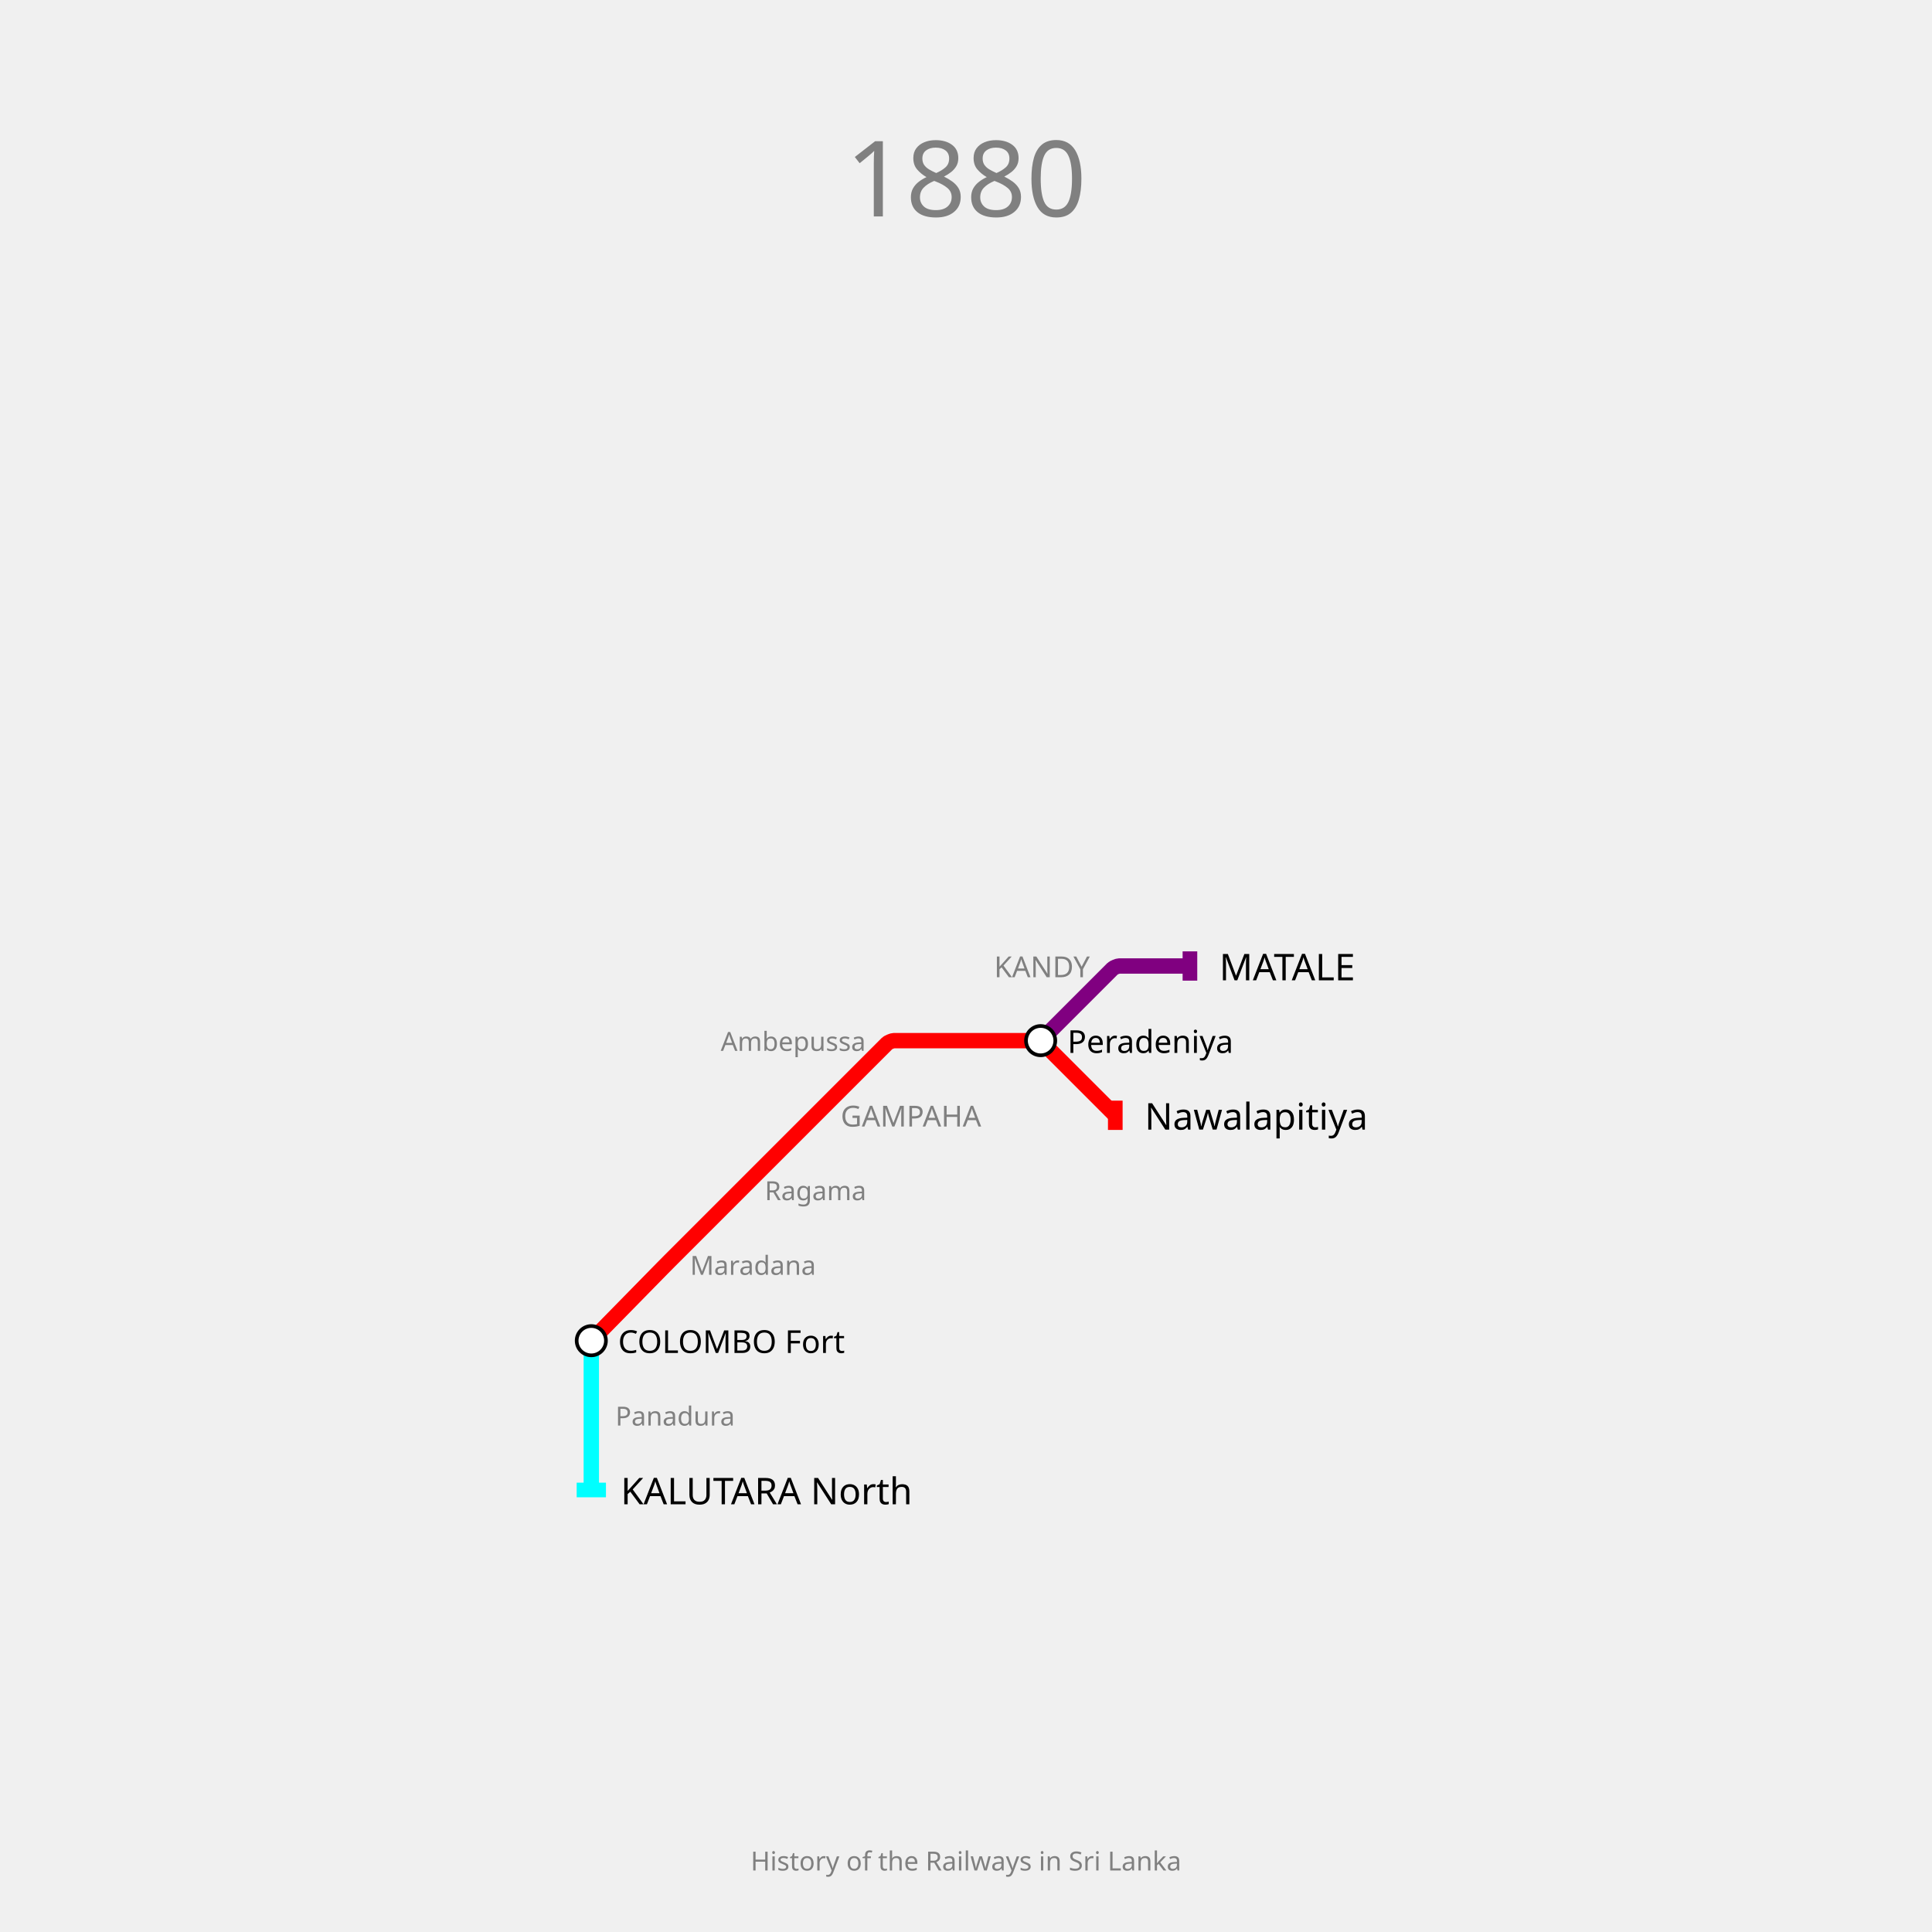
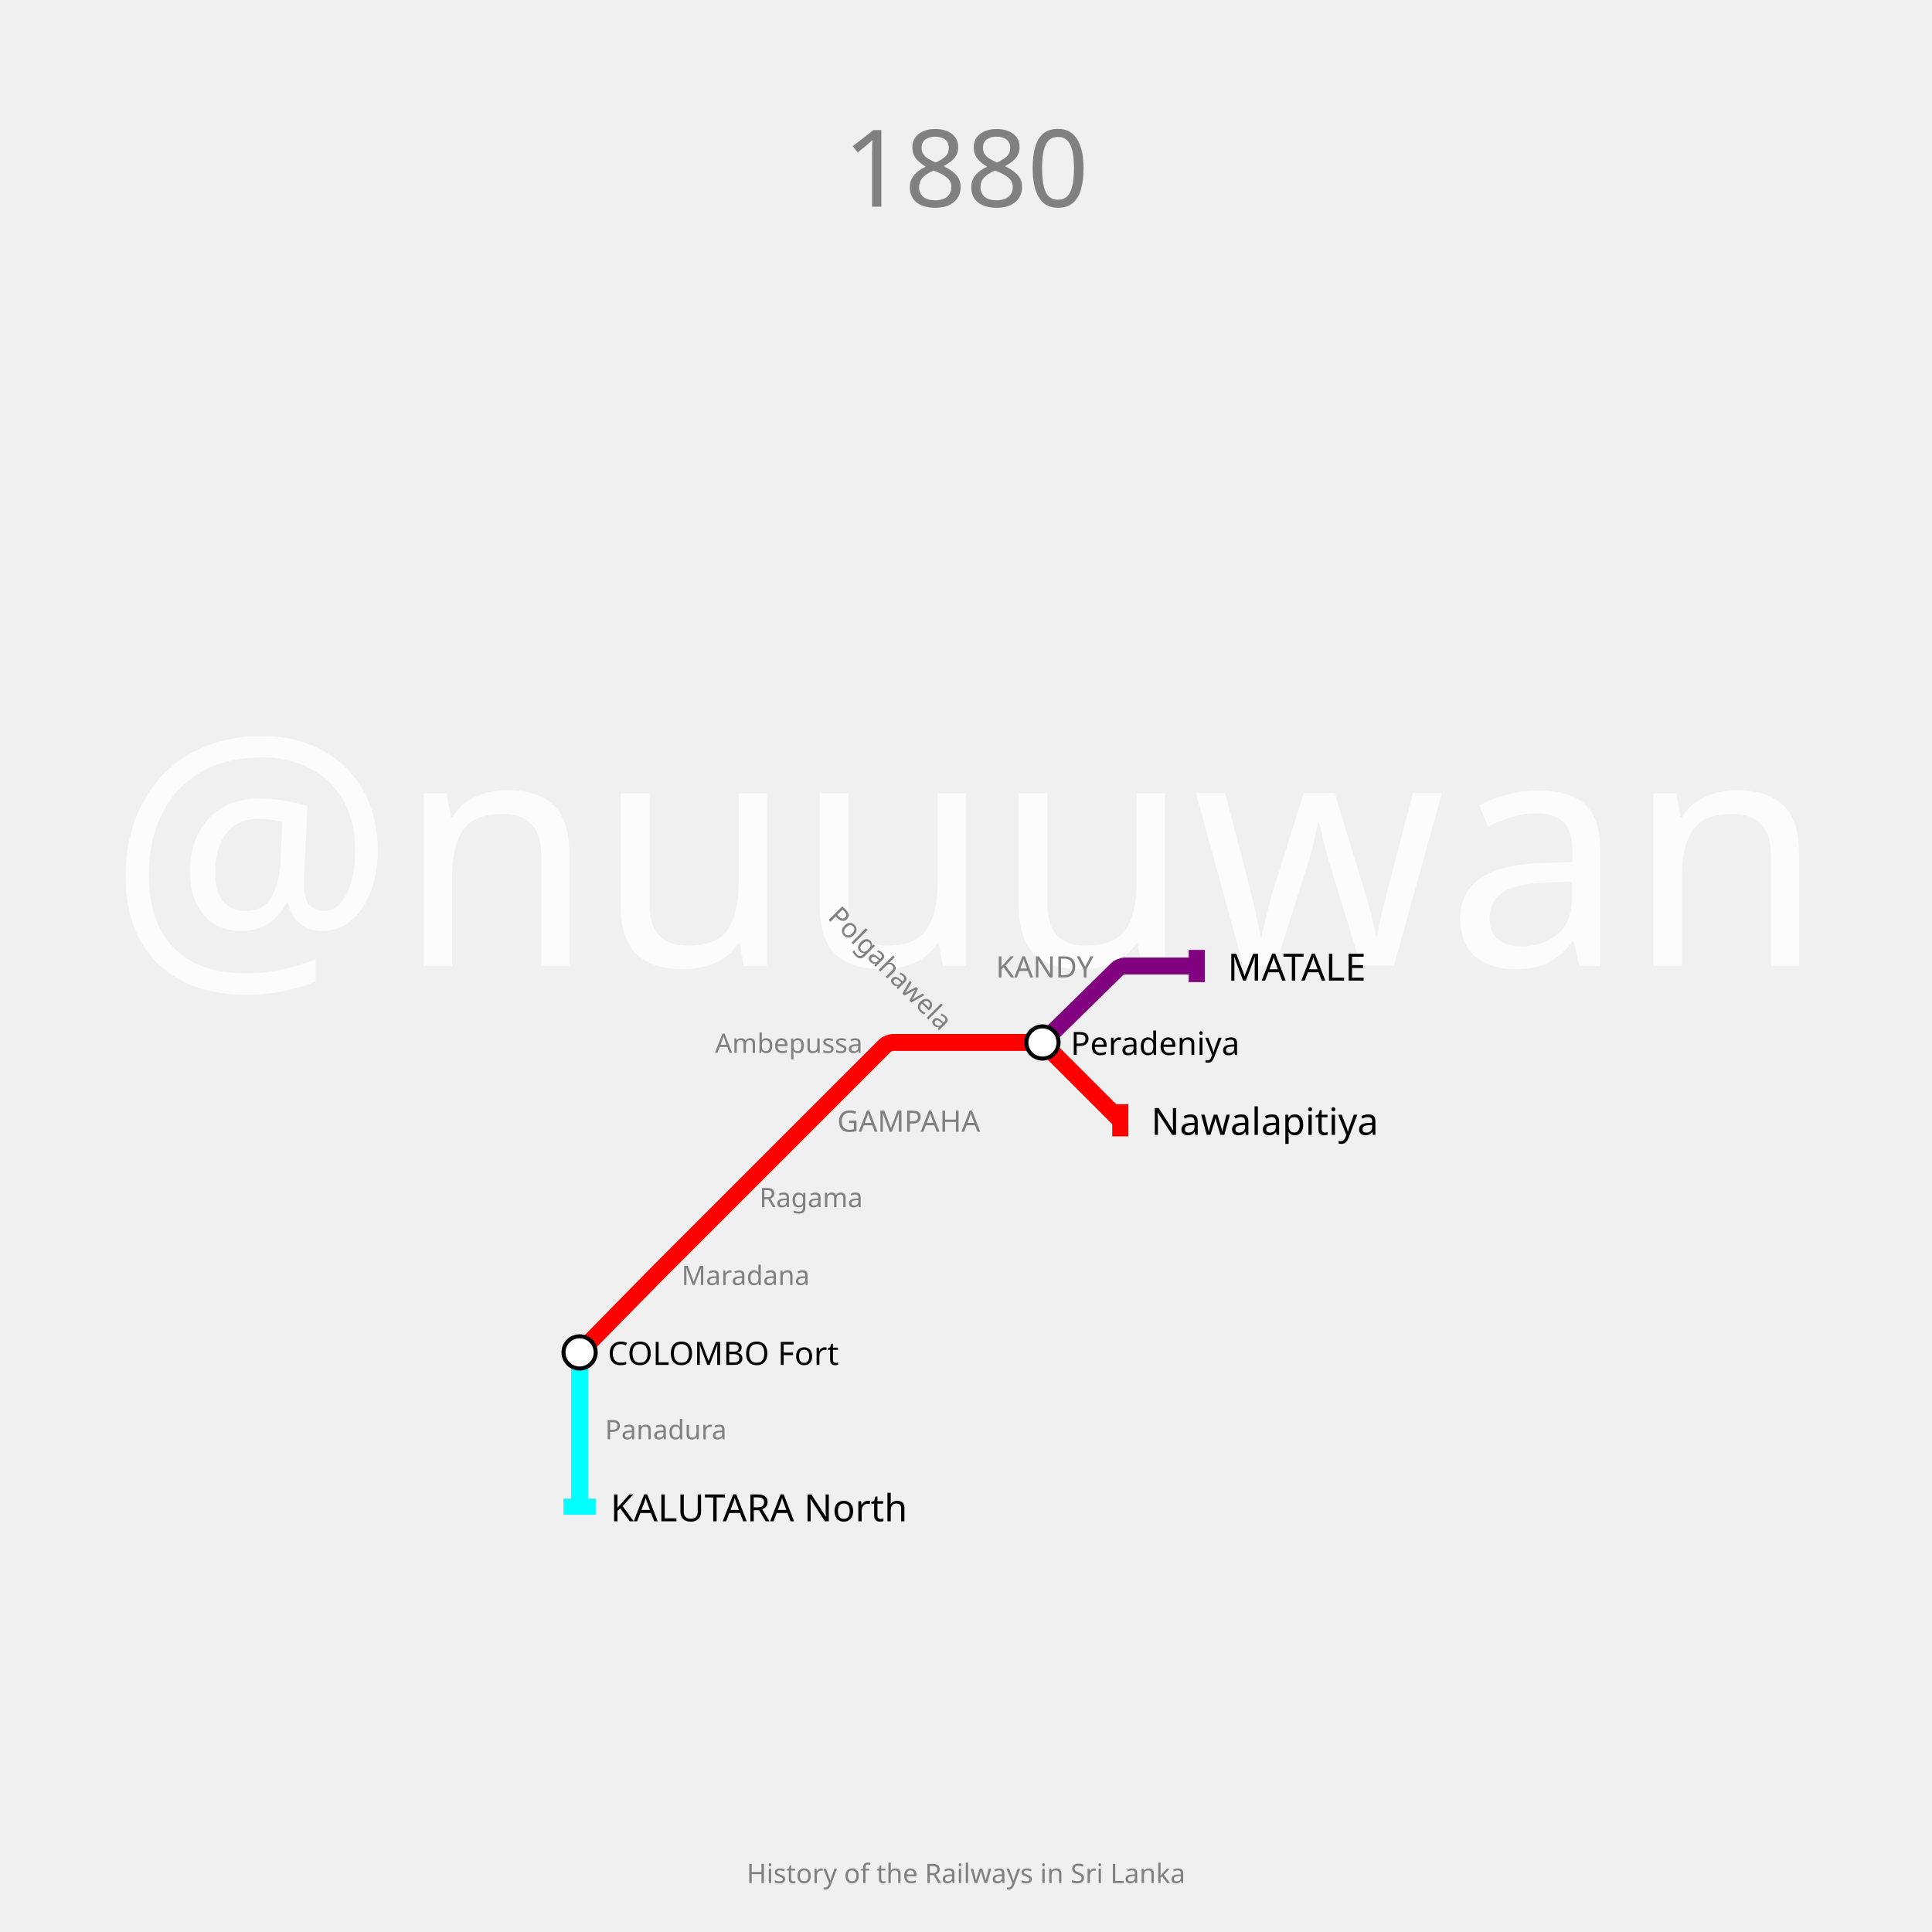
- <svg xmlns="http://www.w3.org/2000/svg" width="1320" height="1320" padding="148">
-   <text fill="gray" stroke="none" font-size="72" font-family="p22" x="660.0" y="92.0" text-anchor="middle" dominant-baseline="hanging">1880</text>
-   <text fill="gray" stroke="none" font-size="18" font-family="p22" x="660.0" y="1264.0" text-anchor="middle" dominant-baseline="text-top">History of the Railways in Sri Lanka</text>
+ <svg xmlns="http://www.w3.org/2000/svg" width="1440" height="1440" padding="144">
+   <text fill="#fcfcfc" stroke="none" font-size="240.0" font-family="p22" x="720.0" y="720.0" text-anchor="middle" dominant-baseline="center">@nuuuwan</text>
+   <text fill="gray" stroke="none" font-size="80" font-family="p22" x="720.0" y="92.0" text-anchor="middle" dominant-baseline="hanging">1880</text>
+   <text fill="gray" stroke="none" font-size="20" font-family="p22" x="720.0" y="1388.0" text-anchor="middle" dominant-baseline="text-top">History of the Railways in Sri Lanka</text>
  <g>
-     <path fill="none" stroke-width="10.5" stroke-opacity="1" d="M 404.0,916.0 L 452.475,866.575 C 453.317,865.716 456.7,862.3 457.55,861.45 L 506.0,813.0 L 557.0,762.0 L 606.162,712.838 C 606.774,712.226 609.733,711.0 610.6,711.0 L 660.0,711.0 L 708.45,711.0 C 709.3,711.0 712.202,712.202 712.803,712.803 L 762.0,762.0" stroke="red" />
-     <rect stroke="none" fill-opacity="1" x="757" y="752" width="10" height="20" fill="red" />
+     <path fill="none" stroke-width="12.6" stroke-opacity="1" d="M 432.0,1008.0 L 486.15,952.9 C 487.1,951.933 490.917,948.083 491.875,947.125 L 547.0,892.0 L 604.0,835.0 L 659.949,779.051 C 660.633,778.367 663.933,777.0 664.9,777.0 L 720.0,777.0 L 774.15,777.0 C 775.1,777.0 778.344,778.344 779.015,779.015 L 835.0,835.0" stroke="red" />
+     <rect stroke="none" fill-opacity="1" x="829" y="823" width="12" height="24" fill="red" />
  </g>
  <g>
-     <path fill="none" stroke-width="10.5" stroke-opacity="1" d="M 711.0,711.0 L 760.197,661.803 C 760.798,661.202 763.7,660.0 764.55,660.0 L 813.0,660.0" stroke="purple" />
-     <rect stroke="none" fill-opacity="1" x="808" y="650" width="10" height="20" fill="purple" />
+     <path fill="none" stroke-width="12.6" stroke-opacity="1" d="M 777.0,777.0 L 832.967,721.998 C 833.645,721.332 836.9,720.0 837.85,720.0 L 892.0,720.0" stroke="purple" />
+     <rect stroke="none" fill-opacity="1" x="886" y="708" width="12" height="24" fill="purple" />
  </g>
  <g>
-     <path fill="none" stroke-width="10.5" stroke-opacity="1" d="M 404.0,916.0 L 404.0,967.0 L 404.0,1018.0" stroke="cyan" />
-     <rect stroke="none" fill-opacity="1" x="394" y="1013" width="20" height="10" fill="cyan" />
+     <path fill="none" stroke-width="12.6" stroke-opacity="1" d="M 432.0,1008.0 L 432.0,1065.0 L 432.0,1123.0" stroke="cyan" />
+     <rect stroke="none" fill-opacity="1" x="420" y="1117" width="24" height="12" fill="cyan" />
  </g>
  <g>
-     <text fill="black" stroke="none" font-size="25.2" font-family="p22" font-weight="100" text-anchor="start" dominant-baseline="central" x="782.1" y="762" transform="translate(762,762) rotate(0) translate(-762,-762)">Nawalapitiya</text>
+     <text fill="black" stroke="none" font-size="28.0" font-family="p22" font-weight="100" text-anchor="start" dominant-baseline="central" x="858.0" y="835" transform="translate(835,835) rotate(0) translate(-835,-835)">Nawalapitiya</text>
  </g>
  <g>
-     <text fill="black" stroke="none" font-size="25.2" font-family="p22" font-weight="100" text-anchor="start" dominant-baseline="central" x="833.1" y="660" transform="translate(813,660) rotate(0) translate(-813,-660)">MATALE</text>
+     <text fill="black" stroke="none" font-size="28.0" font-family="p22" font-weight="100" text-anchor="start" dominant-baseline="central" x="915.0" y="720" transform="translate(892,720) rotate(0) translate(-892,-720)">MATALE</text>
  </g>
  <g>
-     <text fill="black" stroke="none" font-size="25.2" font-family="p22" font-weight="100" text-anchor="start" dominant-baseline="central" x="424.1" y="1018" transform="translate(404,1018) rotate(0) translate(-404,-1018)">KALUTARA North</text>
+     <text fill="black" stroke="none" font-size="28.0" font-family="p22" font-weight="100" text-anchor="start" dominant-baseline="central" x="455.0" y="1123" transform="translate(432,1123) rotate(0) translate(-432,-1123)">KALUTARA North</text>
  </g>
  <g>
-     <circle r="10" fill="white" stroke="black" stroke-width="2.5" cx="404" cy="916" />
-     <text fill="black" stroke="none" font-size="21.6" font-family="p22" font-weight="100" text-anchor="start" dominant-baseline="central" x="422.3" y="916" transform="translate(404,916) rotate(0) translate(-404,-916)">COLOMBO Fort</text>
+     <circle r="12" fill="white" stroke="black" stroke-width="3.0" cx="432" cy="1008" />
+     <text fill="black" stroke="none" font-size="24.0" font-family="p22" font-weight="100" text-anchor="start" dominant-baseline="central" x="453.0" y="1008" transform="translate(432,1008) rotate(0) translate(-432,-1008)">COLOMBO Fort</text>
  </g>
  <g>
-     <circle r="10" fill="white" stroke="black" stroke-width="2.5" cx="711" cy="711" />
-     <text fill="black" stroke="none" font-size="21.6" font-family="p22" font-weight="100" text-anchor="start" dominant-baseline="central" x="729.3" y="711" transform="translate(711,711) rotate(0) translate(-711,-711)">Peradeniya</text>
+     <circle r="12" fill="white" stroke="black" stroke-width="3.0" cx="777" cy="777" />
+     <text fill="black" stroke="none" font-size="24.0" font-family="p22" font-weight="100" text-anchor="start" dominant-baseline="central" x="798.0" y="777" transform="translate(777,777) rotate(0) translate(-777,-777)">Peradeniya</text>
  </g>
  <g>
-     <text fill="gray" stroke="none" font-size="19.8" font-family="p22" font-weight="100" text-anchor="start" dominant-baseline="central" x="574.4" y="762" transform="translate(557,762) rotate(0) translate(-557,-762)">GAMPAHA</text>
+     <text fill="gray" stroke="none" font-size="22.0" font-family="p22" font-weight="100" text-anchor="start" dominant-baseline="central" x="624.0" y="835" transform="translate(604,835) rotate(0) translate(-604,-835)">GAMPAHA</text>
  </g>
  <g>
-     <text fill="gray" stroke="none" font-size="19.8" font-family="p22" font-weight="100" text-anchor="end" dominant-baseline="central" x="744.6" y="660" transform="translate(762,660) rotate(0) translate(-762,-660)">KANDY</text>
+     <text fill="gray" stroke="none" font-size="22.0" font-family="p22" font-weight="100" text-anchor="end" dominant-baseline="central" x="815.0" y="720" transform="translate(835,720) rotate(0) translate(-835,-720)">KANDY</text>
  </g>
  <g>
-     <text fill="gray" stroke="none" font-size="18" font-family="p22" font-weight="100" text-anchor="start" dominant-baseline="central" x="471.5" y="864" transform="translate(455,864) rotate(0) translate(-455,-864)">Maradana</text>
+     <text fill="gray" stroke="none" font-size="20" font-family="p22" font-weight="100" text-anchor="start" dominant-baseline="central" x="508.0" y="950" transform="translate(489,950) rotate(0) translate(-489,-950)">Maradana</text>
  </g>
  <g>
-     <text fill="gray" stroke="none" font-size="18" font-family="p22" font-weight="100" text-anchor="start" dominant-baseline="central" x="522.5" y="813" transform="translate(506,813) rotate(0) translate(-506,-813)">Ragama</text>
+     <text fill="gray" stroke="none" font-size="20" font-family="p22" font-weight="100" text-anchor="start" dominant-baseline="central" x="566.0" y="892" transform="translate(547,892) rotate(0) translate(-547,-892)">Ragama</text>
  </g>
  <g>
-     <text fill="gray" stroke="none" font-size="18" font-family="p22" font-weight="100" text-anchor="end" dominant-baseline="central" x="591.5" y="711" transform="translate(608,711) rotate(0) translate(-608,-711)">Ambepussa</text>
+     <text fill="gray" stroke="none" font-size="20" font-family="p22" font-weight="100" text-anchor="end" dominant-baseline="central" x="643.0" y="777" transform="translate(662,777) rotate(0) translate(-662,-777)">Ambepussa</text>
  </g>
-   <g />
  <g>
-     <text fill="gray" stroke="none" font-size="18" font-family="p22" font-weight="100" text-anchor="start" dominant-baseline="central" x="420.5" y="967" transform="translate(404,967) rotate(0) translate(-404,-967)">Panadura</text>
+     <text fill="gray" stroke="none" font-size="20" font-family="p22" font-weight="100" text-anchor="end" dominant-baseline="central" x="701.0" y="777" transform="translate(720,777) rotate(45) translate(-720,-777)">Polgahawela</text>
+   </g>
+   <g>
+     <text fill="gray" stroke="none" font-size="20" font-family="p22" font-weight="100" text-anchor="start" dominant-baseline="central" x="451.0" y="1065" transform="translate(432,1065) rotate(0) translate(-432,-1065)">Panadura</text>
  </g>
</svg>
